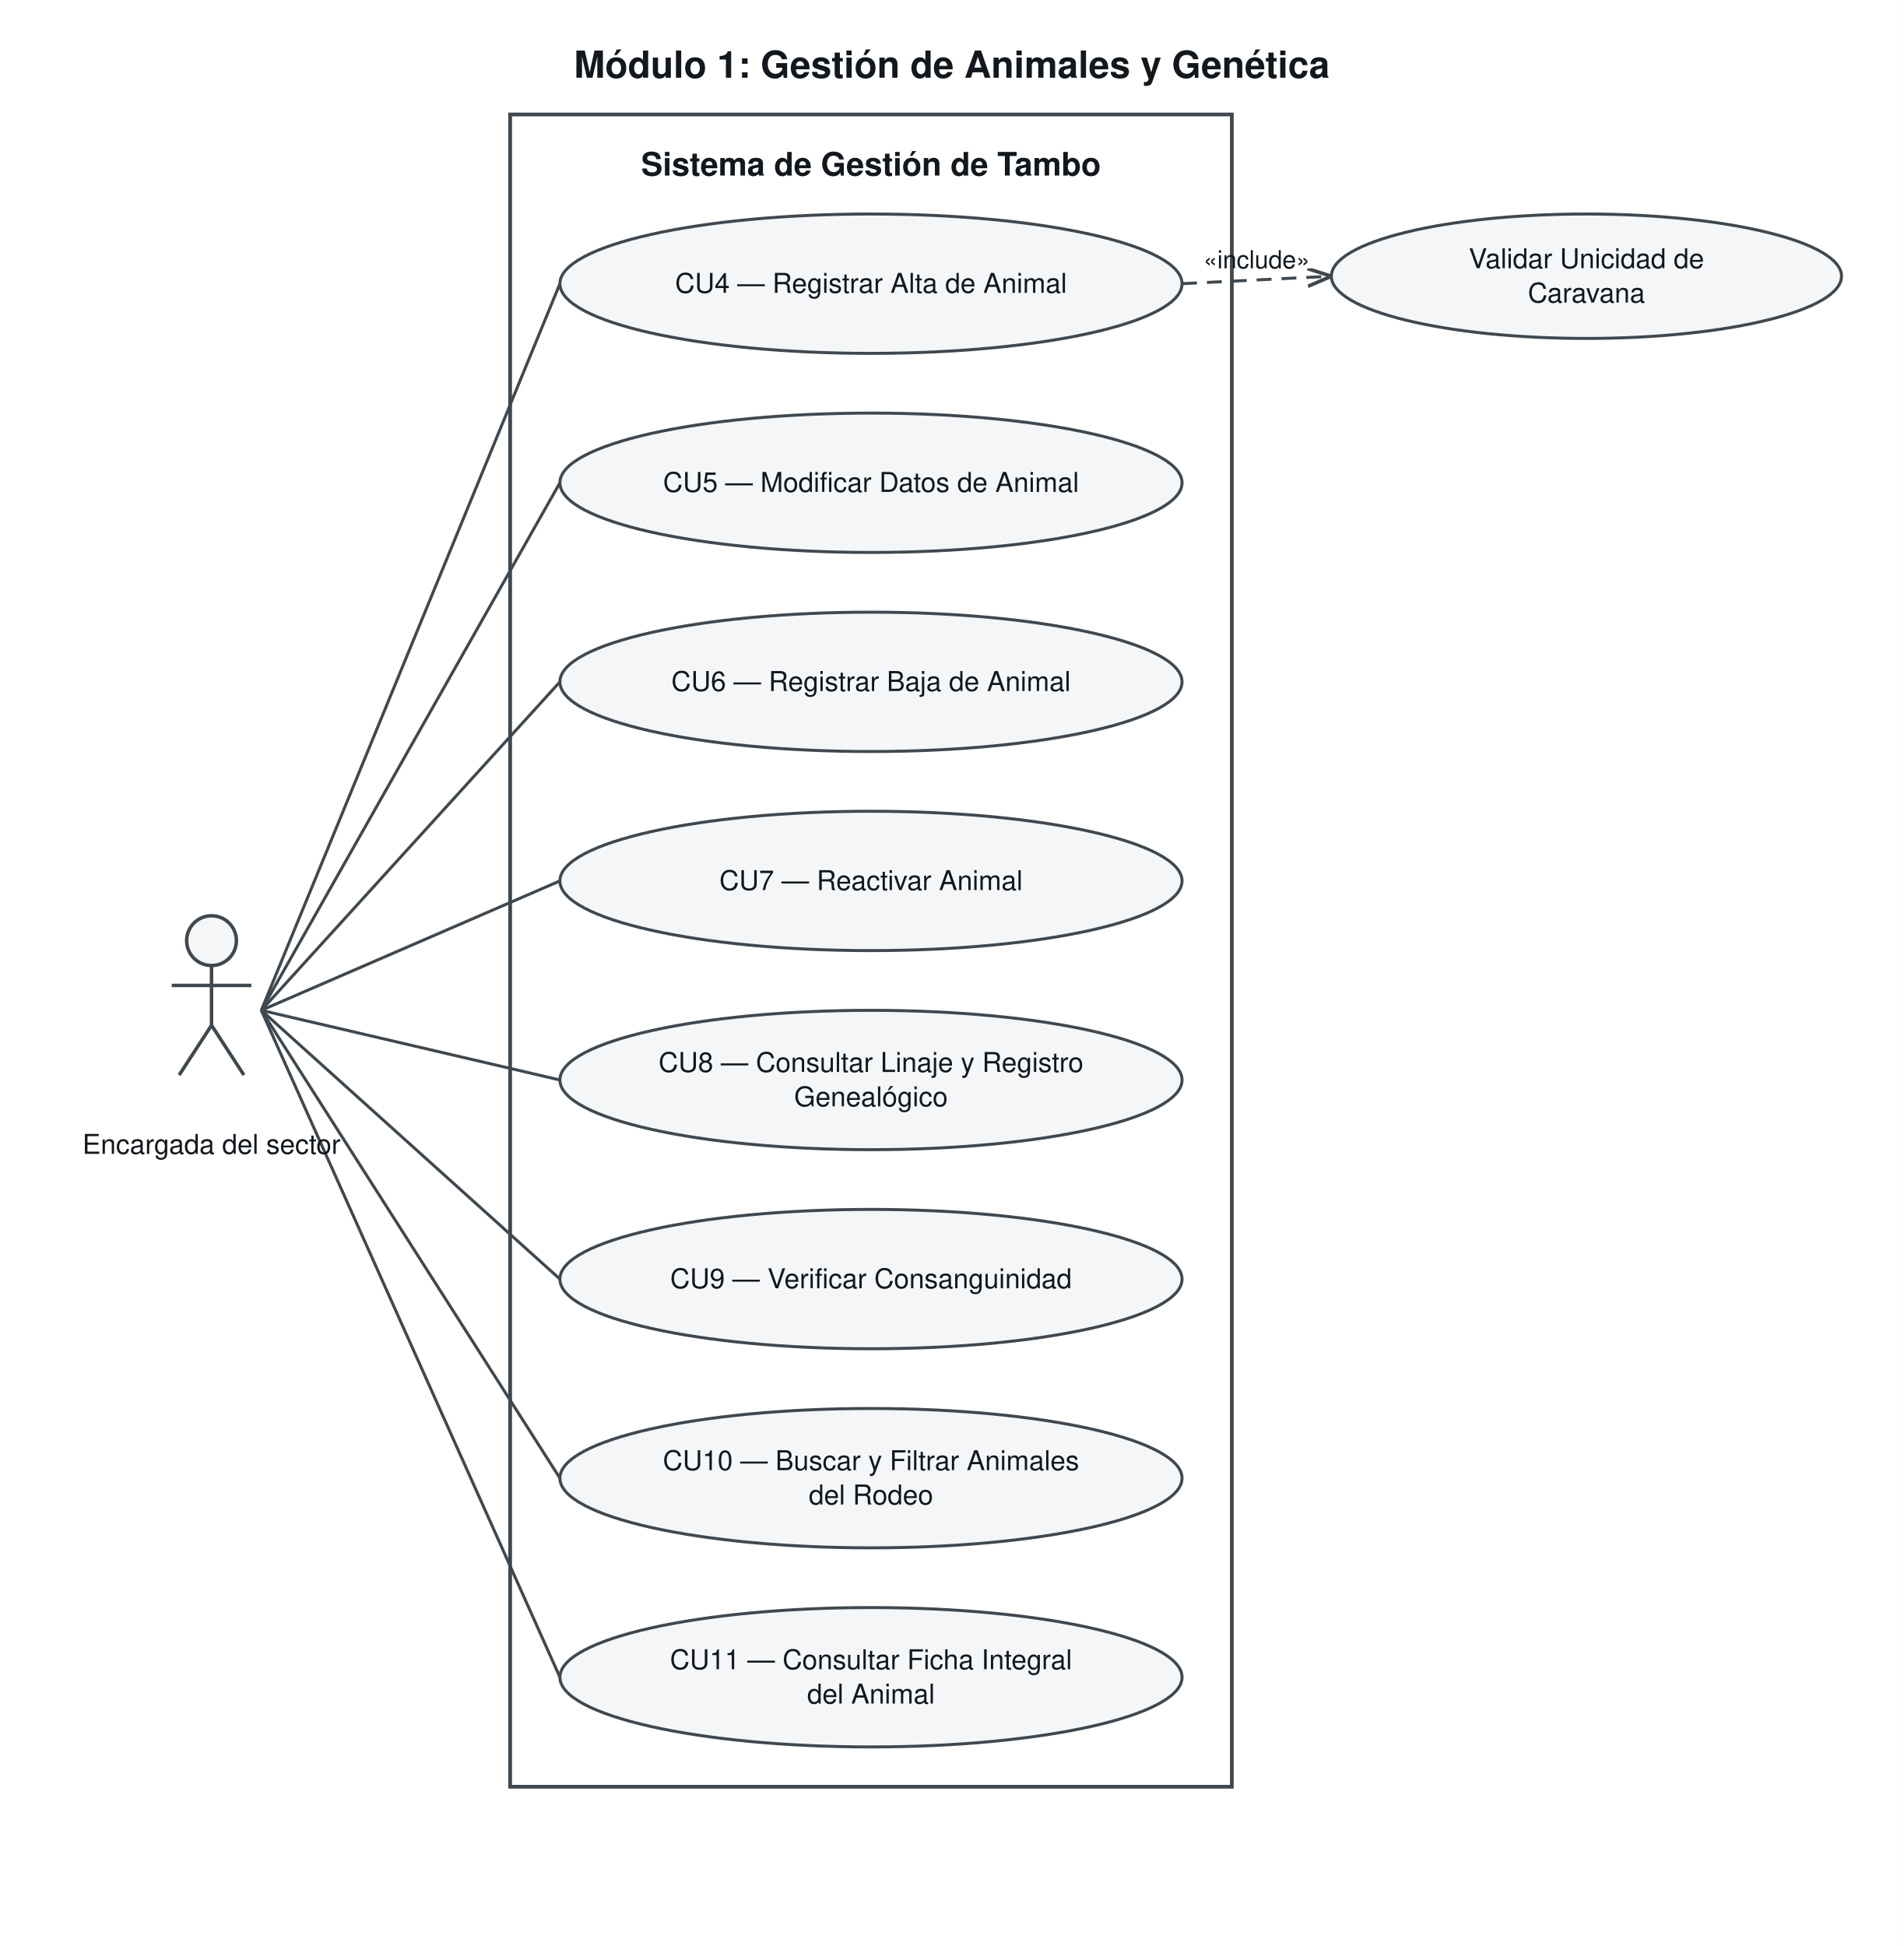
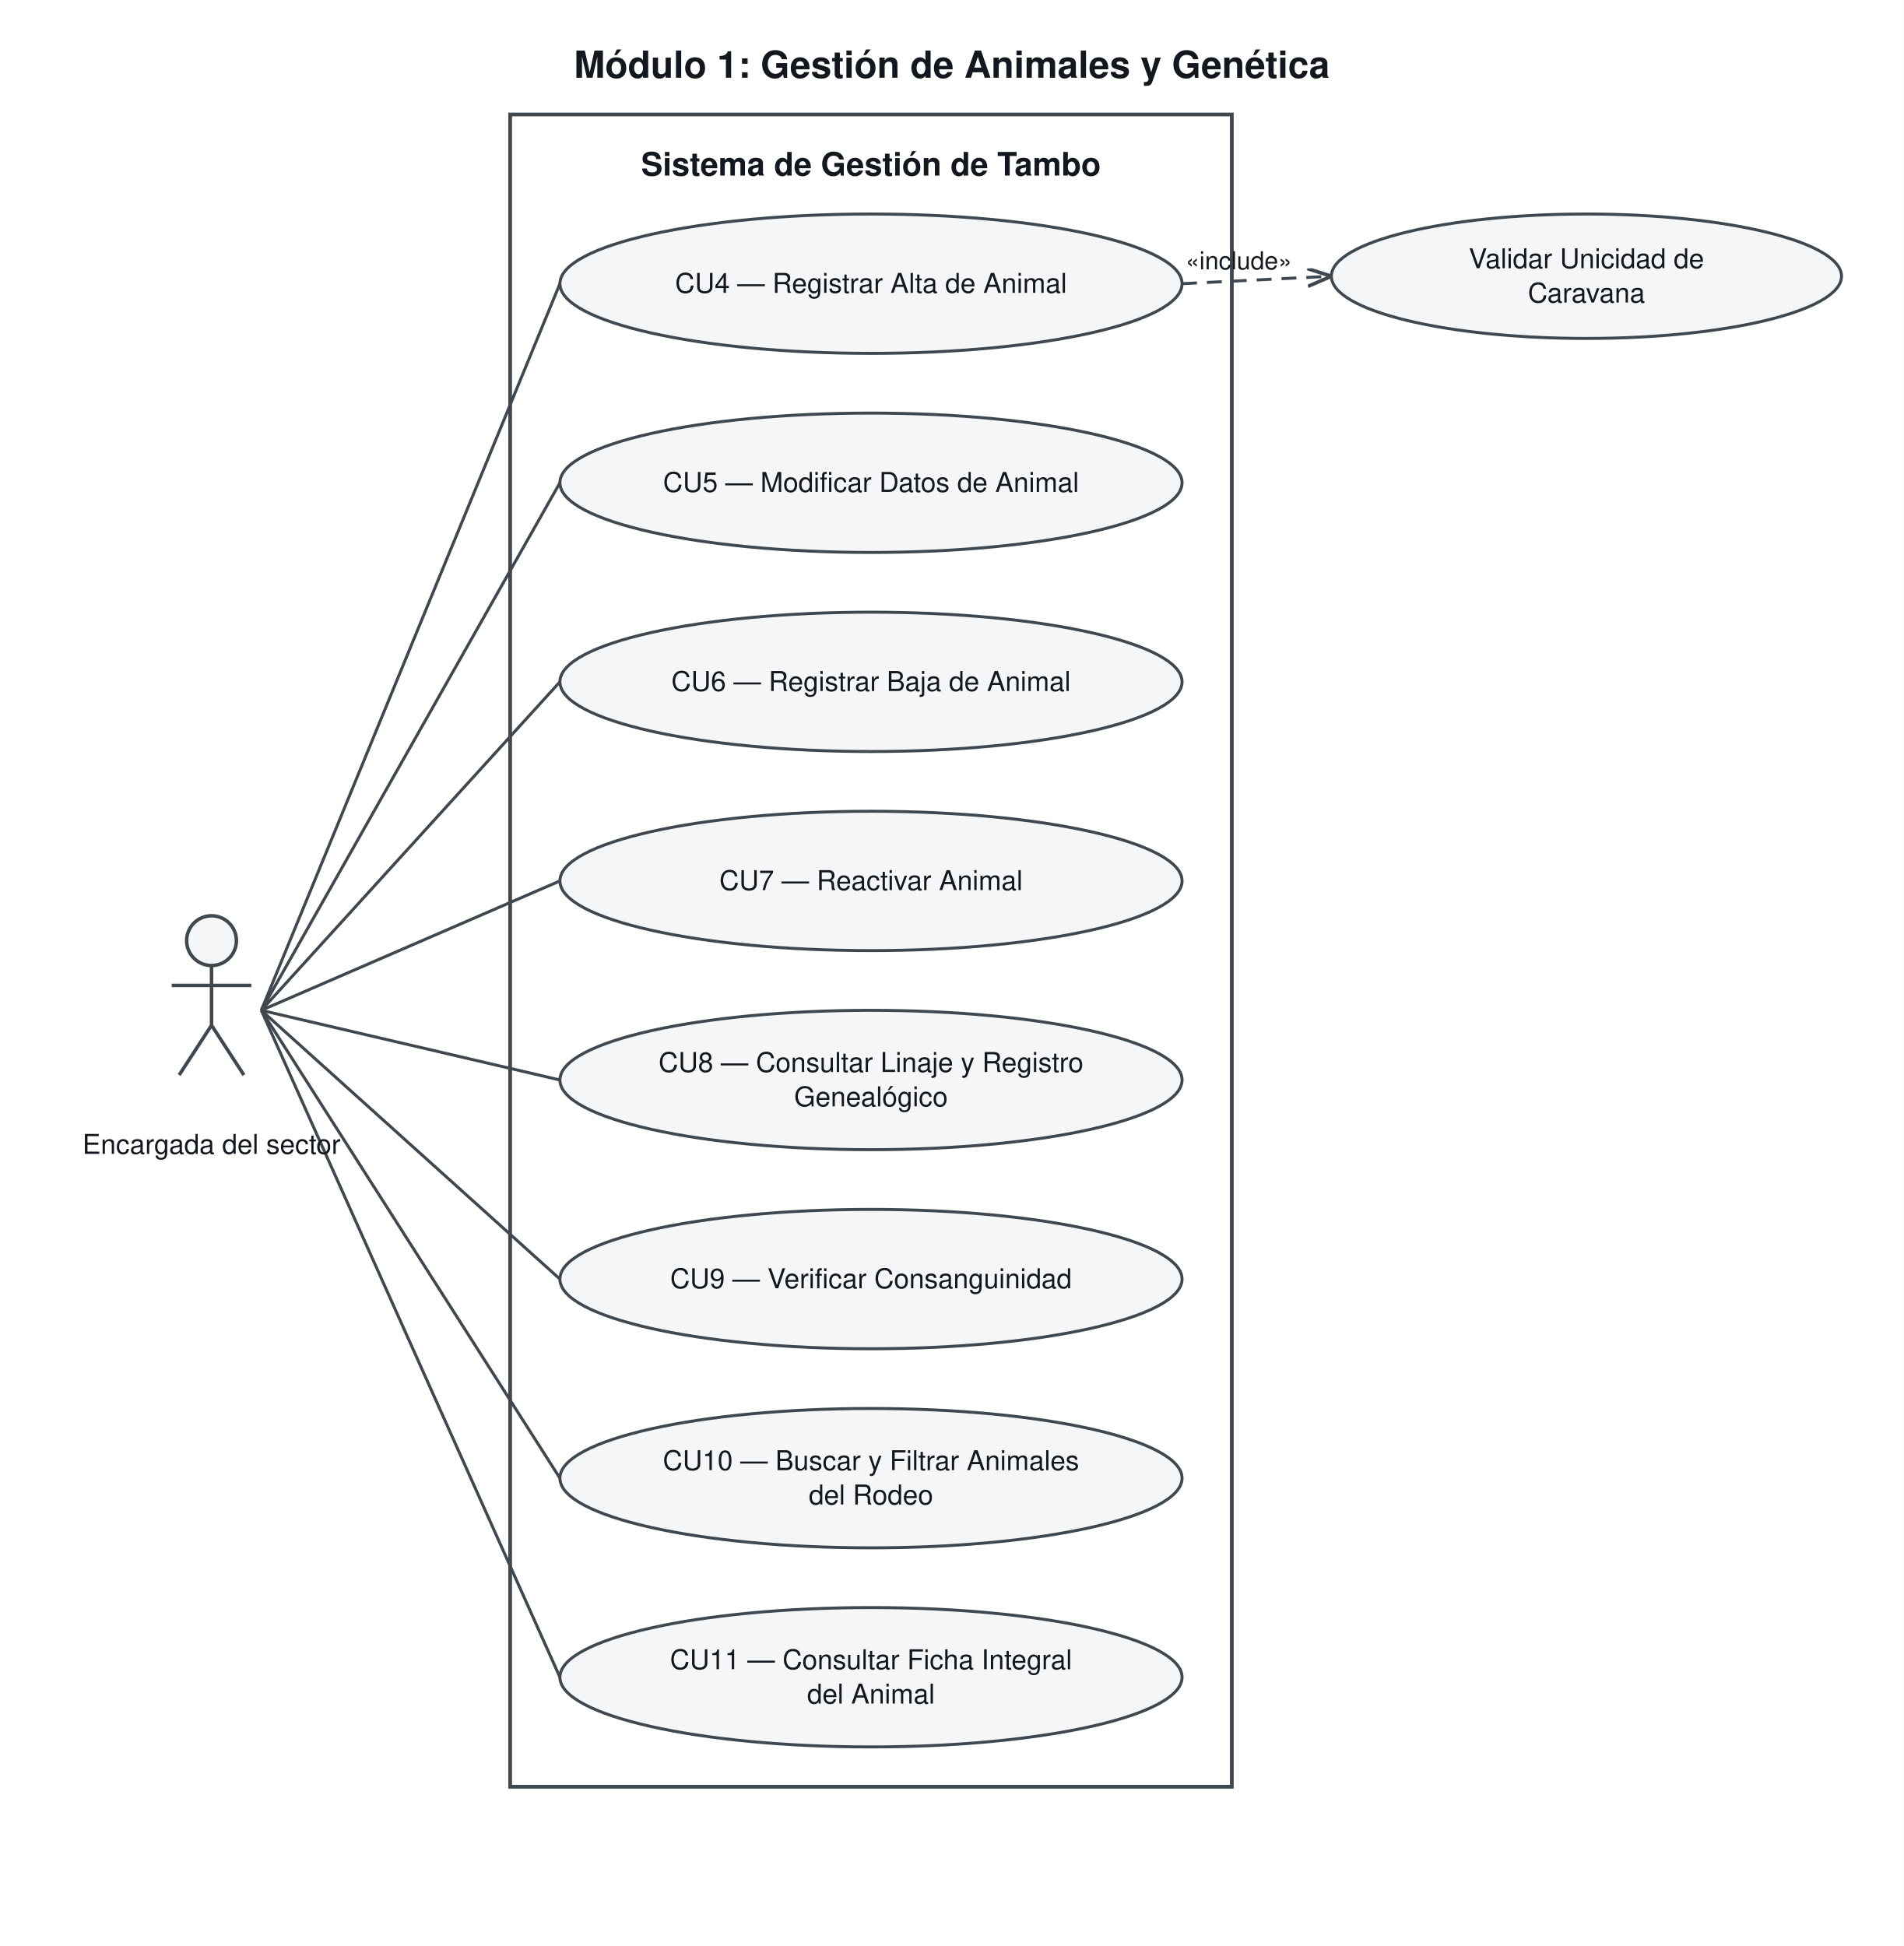
<svg xmlns="http://www.w3.org/2000/svg" width="765" height="782" viewBox="0 0 765 782">
  <defs>
    <marker id="punta" markerWidth="9" markerHeight="9" refX="8" refY="3" orient="auto">
      <path d="M0,0 L8,3 L0,6" fill="none" stroke="#40484f" stroke-width="1.2" />
    </marker>
  </defs>
  <rect width="100%" height="100%" fill="#ffffff" />
  <text x="382.5" y="26.0" font-family="Helvetica, Arial, sans-serif" font-size="15" font-weight="600" fill="#12181d" text-anchor="middle" dominant-baseline="middle">Módulo 1: Gestión de Animales y Genética</text>
  <rect x="205.0" y="46.0" width="290.0" height="672.0" fill="#ffffff" stroke="#40484f" stroke-width="1.5" />
  <text x="350.0" y="66.0" font-family="Helvetica, Arial, sans-serif" font-size="13" font-weight="600" fill="#12181d" text-anchor="middle" dominant-baseline="middle">Sistema de Gestión de Tambo</text>
  <line x1="105.0" y1="406.0" x2="225.0" y2="114.0" stroke="#40484f" stroke-width="1.2" />
  <line x1="105.0" y1="406.0" x2="225.0" y2="194.0" stroke="#40484f" stroke-width="1.2" />
  <line x1="105.0" y1="406.0" x2="225.0" y2="274.0" stroke="#40484f" stroke-width="1.2" />
  <line x1="105.0" y1="406.0" x2="225.0" y2="354.0" stroke="#40484f" stroke-width="1.2" />
  <line x1="105.0" y1="406.0" x2="225.0" y2="434.0" stroke="#40484f" stroke-width="1.2" />
  <line x1="105.0" y1="406.0" x2="225.0" y2="514.0" stroke="#40484f" stroke-width="1.2" />
  <line x1="105.0" y1="406.0" x2="225.0" y2="594.0" stroke="#40484f" stroke-width="1.2" />
  <line x1="105.0" y1="406.0" x2="225.0" y2="674.0" stroke="#40484f" stroke-width="1.2" />
  <line x1="475.0" y1="114.0" x2="535.0" y2="111.0" stroke="#40484f" stroke-width="1.2" stroke-dasharray="6 4" marker-end="url(#punta)" />
-   <text x="505.0" y="104.5" font-family="Helvetica, Arial, sans-serif" font-size="10" fill="#12181d" text-anchor="middle" dominant-baseline="middle">«include»</text>
+   <text x="497.8" y="104.9" font-family="Helvetica, Arial, sans-serif" font-size="10" fill="#12181d" text-anchor="middle" dominant-baseline="middle">«include»</text>
  <circle cx="85.0" cy="378.0" r="10" fill="#f4f6f8" stroke="#40484f" stroke-width="1.4" />
  <path d="M 85.0 388.0 L 85.0 412.0 M 69.0 396.0 L 101.0 396.0 M 85.0 412.0 L 72.0 432.0 M 85.0 412.0 L 98.0 432.0" stroke="#40484f" stroke-width="1.4" fill="none" />
  <text x="85.0" y="460.0" font-family="Helvetica, Arial, sans-serif" font-size="11" fill="#12181d" text-anchor="middle" dominant-baseline="middle">Encargada del sector</text>
  <ellipse cx="350.0" cy="114.0" rx="125.0" ry="28.0" fill="#f4f6f8" stroke="#40484f" stroke-width="1.2" />
  <text x="350.0" y="114.0" font-family="Helvetica, Arial, sans-serif" font-size="11" fill="#12181d" text-anchor="middle" dominant-baseline="middle">CU4 — Registrar Alta de Animal</text>
  <ellipse cx="350.0" cy="194.0" rx="125.0" ry="28.0" fill="#f4f6f8" stroke="#40484f" stroke-width="1.2" />
  <text x="350.0" y="194.0" font-family="Helvetica, Arial, sans-serif" font-size="11" fill="#12181d" text-anchor="middle" dominant-baseline="middle">CU5 — Modificar Datos de Animal</text>
  <ellipse cx="350.0" cy="274.0" rx="125.0" ry="28.0" fill="#f4f6f8" stroke="#40484f" stroke-width="1.2" />
  <text x="350.0" y="274.0" font-family="Helvetica, Arial, sans-serif" font-size="11" fill="#12181d" text-anchor="middle" dominant-baseline="middle">CU6 — Registrar Baja de Animal</text>
  <ellipse cx="350.0" cy="354.0" rx="125.0" ry="28.0" fill="#f4f6f8" stroke="#40484f" stroke-width="1.2" />
  <text x="350.0" y="354.0" font-family="Helvetica, Arial, sans-serif" font-size="11" fill="#12181d" text-anchor="middle" dominant-baseline="middle">CU7 — Reactivar Animal</text>
  <ellipse cx="350.0" cy="434.0" rx="125.0" ry="28.0" fill="#f4f6f8" stroke="#40484f" stroke-width="1.2" />
  <text x="350.0" y="427.1" font-family="Helvetica, Arial, sans-serif" font-size="11" fill="#12181d" text-anchor="middle" dominant-baseline="middle">CU8 — Consultar Linaje y Registro</text>
  <text x="350.0" y="440.9" font-family="Helvetica, Arial, sans-serif" font-size="11" fill="#12181d" text-anchor="middle" dominant-baseline="middle">Genealógico</text>
  <ellipse cx="350.0" cy="514.0" rx="125.0" ry="28.0" fill="#f4f6f8" stroke="#40484f" stroke-width="1.2" />
  <text x="350.0" y="514.0" font-family="Helvetica, Arial, sans-serif" font-size="11" fill="#12181d" text-anchor="middle" dominant-baseline="middle">CU9 — Verificar Consanguinidad</text>
  <ellipse cx="350.0" cy="594.0" rx="125.0" ry="28.0" fill="#f4f6f8" stroke="#40484f" stroke-width="1.2" />
  <text x="350.0" y="587.1" font-family="Helvetica, Arial, sans-serif" font-size="11" fill="#12181d" text-anchor="middle" dominant-baseline="middle">CU10 — Buscar y Filtrar Animales</text>
  <text x="350.0" y="600.9" font-family="Helvetica, Arial, sans-serif" font-size="11" fill="#12181d" text-anchor="middle" dominant-baseline="middle">del Rodeo</text>
  <ellipse cx="350.0" cy="674.0" rx="125.0" ry="28.0" fill="#f4f6f8" stroke="#40484f" stroke-width="1.2" />
  <text x="350.0" y="667.1" font-family="Helvetica, Arial, sans-serif" font-size="11" fill="#12181d" text-anchor="middle" dominant-baseline="middle">CU11 — Consultar Ficha Integral</text>
  <text x="350.0" y="680.9" font-family="Helvetica, Arial, sans-serif" font-size="11" fill="#12181d" text-anchor="middle" dominant-baseline="middle">del Animal</text>
  <ellipse cx="637.5" cy="111.0" rx="102.5" ry="25.0" fill="#f4f6f8" stroke="#40484f" stroke-width="1.2" />
  <text x="637.5" y="104.1" font-family="Helvetica, Arial, sans-serif" font-size="11" fill="#12181d" text-anchor="middle" dominant-baseline="middle">Validar Unicidad de</text>
  <text x="637.5" y="117.9" font-family="Helvetica, Arial, sans-serif" font-size="11" fill="#12181d" text-anchor="middle" dominant-baseline="middle">Caravana</text>
</svg>
